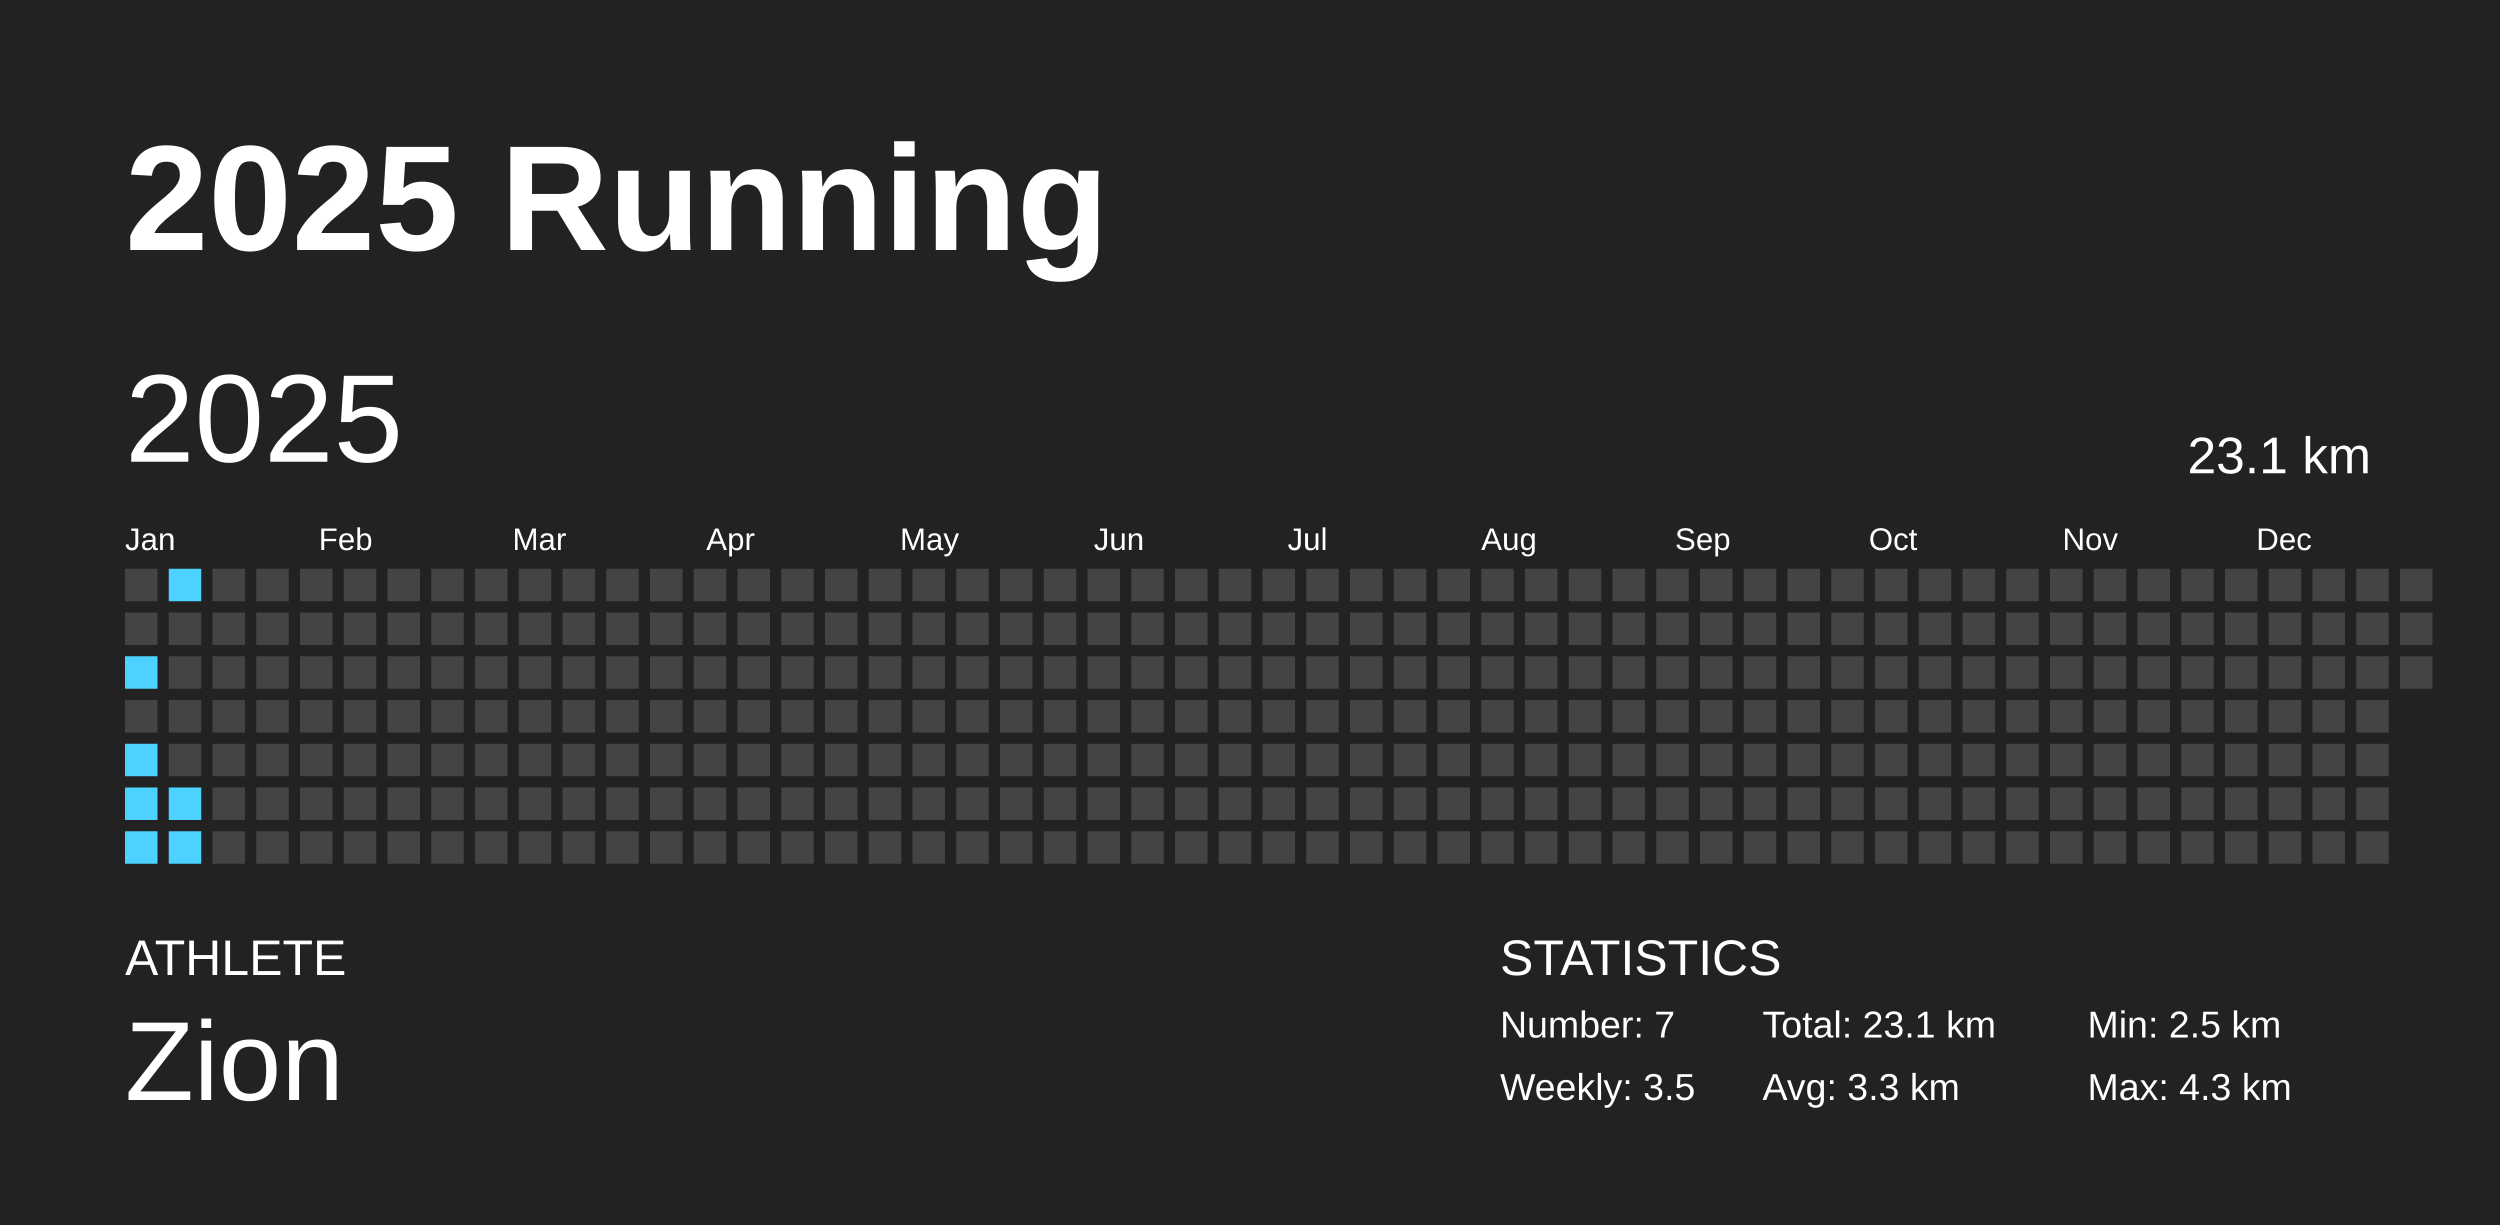
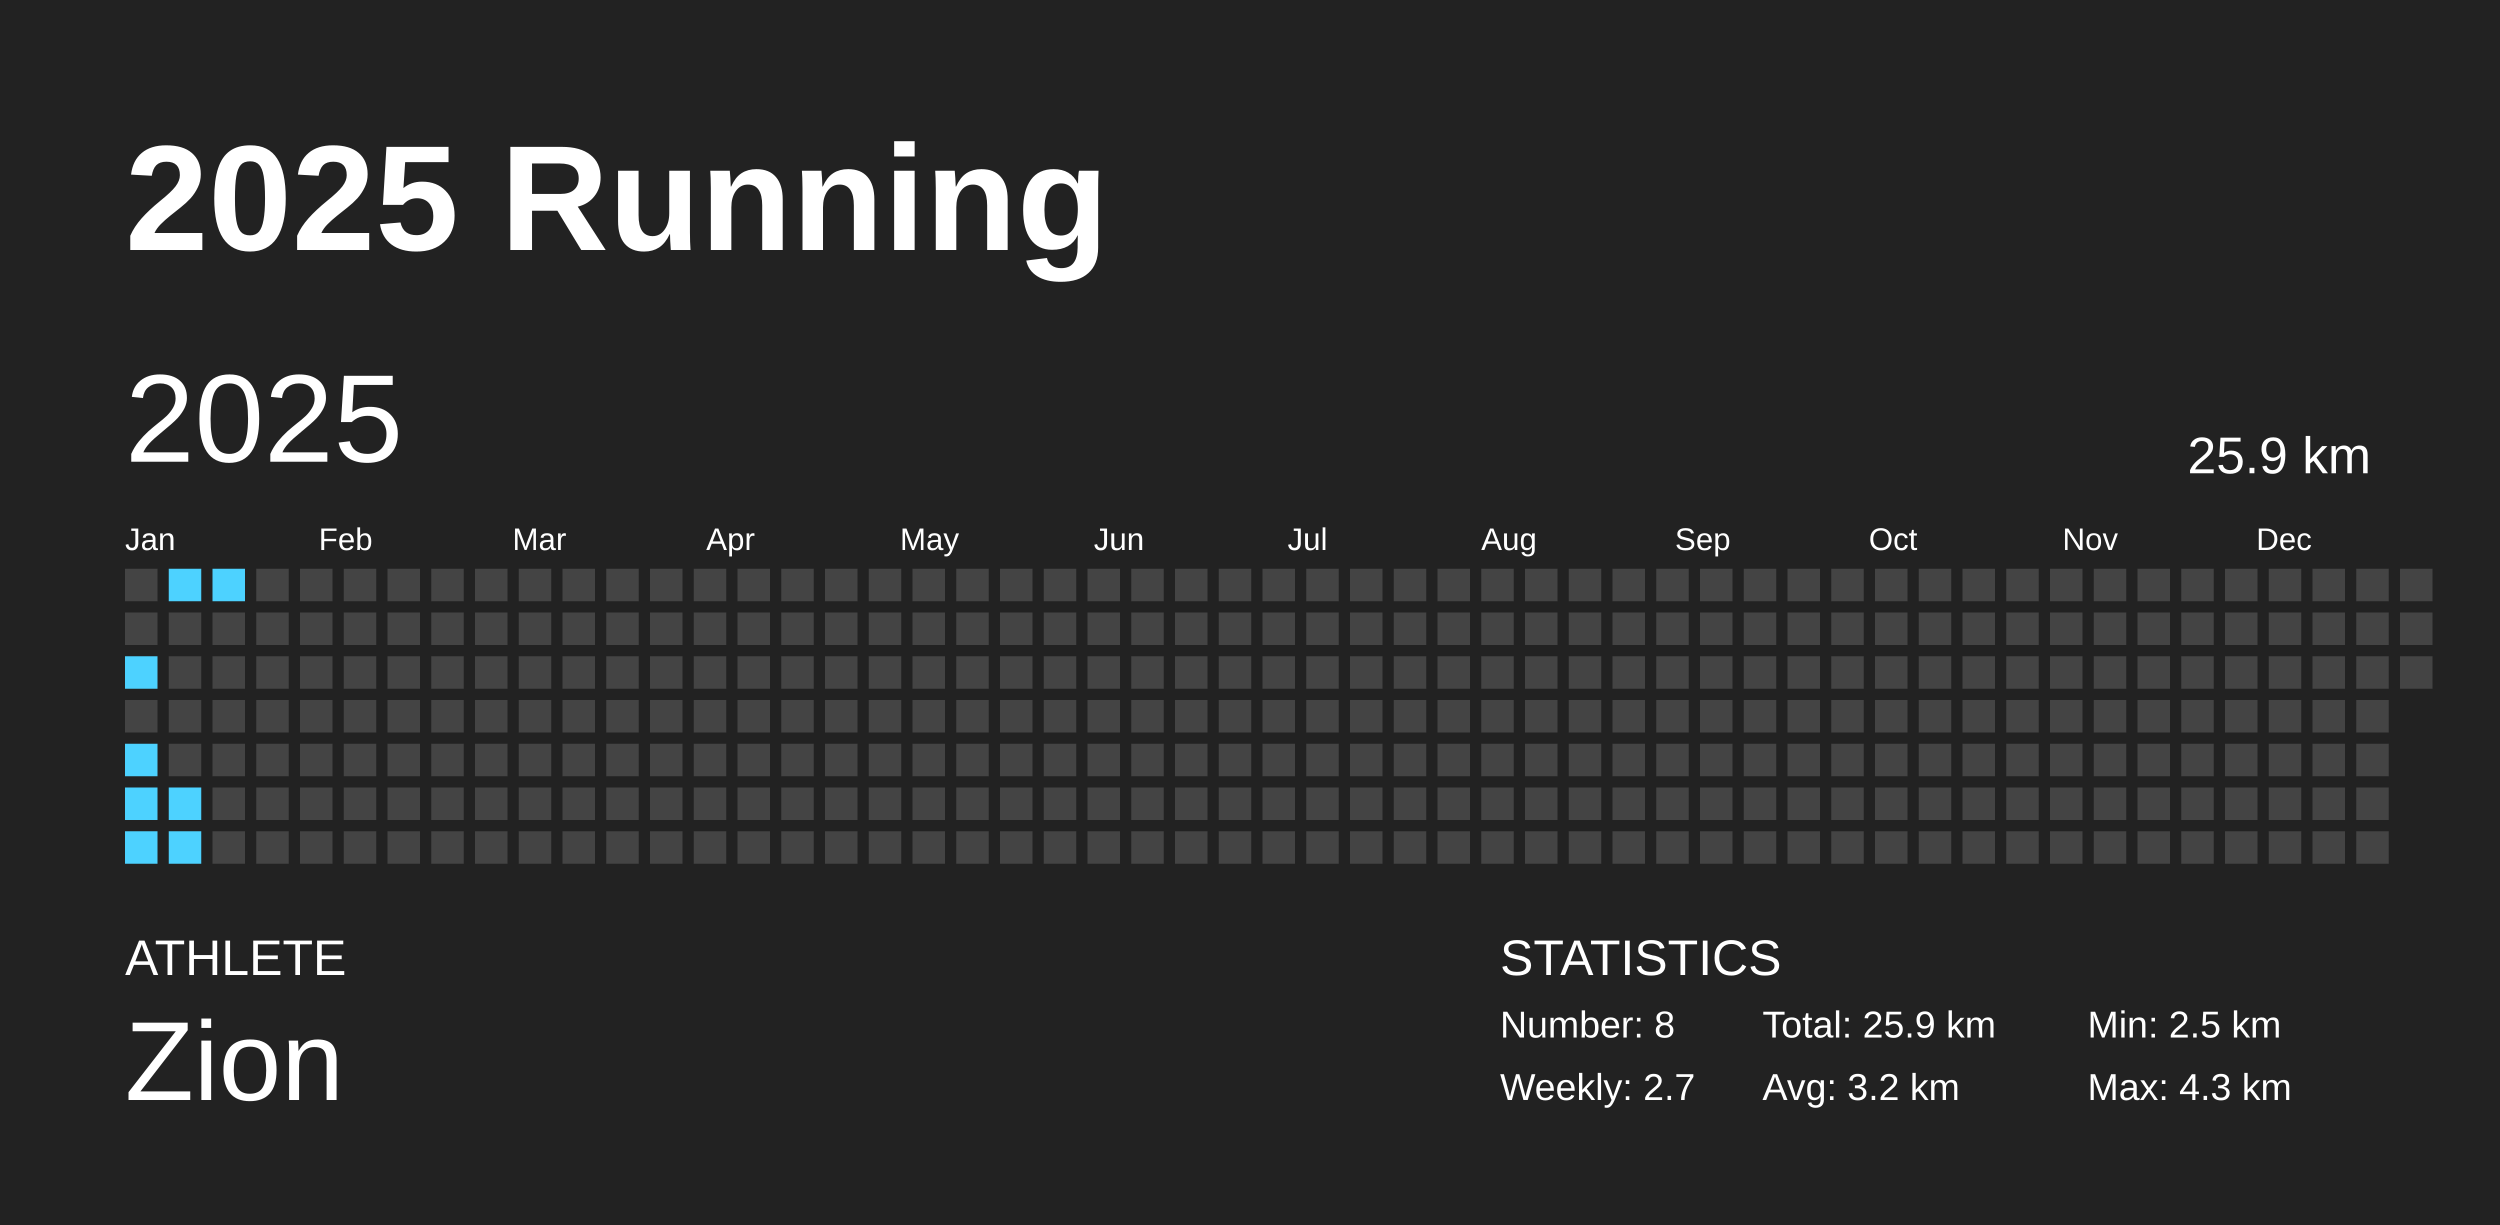
<svg xmlns="http://www.w3.org/2000/svg" baseProfile="full" height="98mm" version="1.1" viewBox="0,0,200,98" width="200mm">
  <defs />
  <rect fill="#222222" height="98" width="200" x="0" y="0" />
  <text fill="#FFFFFF" style="font-size:12px; font-family:Arial; font-weight:bold;" x="10" y="20">2025 Running</text>
  <text fill="#FFFFFF" style="font-size:4px; font-family:Arial" x="10" y="78">ATHLETE</text>
  <text fill="#FFFFFF" style="font-size:9px; font-family:Arial" x="10" y="88">Zion</text>
  <text fill="#FFFFFF" style="font-size:4px; font-family:Arial" x="120" y="78">STATISTICS</text>
-   <text fill="#FFFFFF" style="font-size:3px; font-family:Arial" x="120" y="83">Number: 7</text>
-   <text fill="#FFFFFF" style="font-size:3px; font-family:Arial" x="120" y="88">Weekly: 3.5</text>
-   <text fill="#FFFFFF" style="font-size:3px; font-family:Arial" x="141" y="83">Total: 23.1 km</text>
-   <text fill="#FFFFFF" style="font-size:3px; font-family:Arial" x="141" y="88">Avg: 3.3 km</text>
+   <text fill="#FFFFFF" style="font-size:3px; font-family:Arial" x="120" y="83">Number: 8</text>
+   <text fill="#FFFFFF" style="font-size:3px; font-family:Arial" x="120" y="88">Weekly: 2.7</text>
+   <text fill="#FFFFFF" style="font-size:3px; font-family:Arial" x="141" y="83">Total: 25.9 km</text>
+   <text fill="#FFFFFF" style="font-size:3px; font-family:Arial" x="141" y="88">Avg: 3.2 km</text>
  <text fill="#FFFFFF" style="font-size:3px; font-family:Arial" x="167" y="83">Min: 2.5 km</text>
  <text fill="#FFFFFF" style="font-size:3px; font-family:Arial" x="167" y="88">Max: 4.3 km</text>
  <text dominant-baseline="hanging" fill="#FFFFFF" style="font-size:10.0px; font-family:Arial;" x="10" y="30">2025</text>
-   <text dominant-baseline="hanging" fill="#FFFFFF" style="font-size:4.125px; font-family:Arial;" x="175" y="35">23.1 km</text>
+   <text dominant-baseline="hanging" fill="#FFFFFF" style="font-size:4.125px; font-family:Arial;" x="175" y="35">25.9 km</text>
  <text fill="#FFFFFF" style="font-size:2.5px; font-family:Arial" x="10.0" y="44">Jan</text>
  <text fill="#FFFFFF" style="font-size:2.5px; font-family:Arial" x="25.5" y="44">Feb</text>
  <text fill="#FFFFFF" style="font-size:2.5px; font-family:Arial" x="41.0" y="44">Mar</text>
  <text fill="#FFFFFF" style="font-size:2.5px; font-family:Arial" x="56.5" y="44">Apr</text>
  <text fill="#FFFFFF" style="font-size:2.5px; font-family:Arial" x="72.0" y="44">May</text>
  <text fill="#FFFFFF" style="font-size:2.5px; font-family:Arial" x="87.5" y="44">Jun</text>
  <text fill="#FFFFFF" style="font-size:2.5px; font-family:Arial" x="103.0" y="44">Jul</text>
  <text fill="#FFFFFF" style="font-size:2.5px; font-family:Arial" x="118.5" y="44">Aug</text>
  <text fill="#FFFFFF" style="font-size:2.5px; font-family:Arial" x="134.0" y="44">Sep</text>
  <text fill="#FFFFFF" style="font-size:2.5px; font-family:Arial" x="149.5" y="44">Oct</text>
  <text fill="#FFFFFF" style="font-size:2.5px; font-family:Arial" x="165.0" y="44">Nov</text>
  <text fill="#FFFFFF" style="font-size:2.5px; font-family:Arial" x="180.5" y="44">Dec</text>
  <rect fill="#444444" height="2.6" width="2.6" x="10.0" y="45.5" />
  <rect fill="#444444" height="2.6" width="2.6" x="10.0" y="49.0" />
  <rect fill="#4dd2ff" height="2.6" width="2.6" x="10.0" y="52.5" />
  <rect fill="#444444" height="2.6" width="2.6" x="10.0" y="56.0" />
  <rect fill="#4dd2ff" height="2.6" width="2.6" x="10.0" y="59.5" />
  <rect fill="#4dd2ff" height="2.6" width="2.6" x="10.0" y="63.0" />
  <rect fill="#4dd2ff" height="2.6" width="2.6" x="10.0" y="66.5" />
  <rect fill="#4dd2ff" height="2.6" width="2.6" x="13.5" y="45.5" />
  <rect fill="#444444" height="2.6" width="2.6" x="13.5" y="49.0" />
  <rect fill="#444444" height="2.6" width="2.6" x="13.5" y="52.5" />
  <rect fill="#444444" height="2.6" width="2.6" x="13.5" y="56.0" />
  <rect fill="#444444" height="2.6" width="2.6" x="13.5" y="59.5" />
  <rect fill="#4dd2ff" height="2.6" width="2.6" x="13.5" y="63.0" />
  <rect fill="#4dd2ff" height="2.6" width="2.6" x="13.5" y="66.5" />
-   <rect fill="#444444" height="2.6" width="2.6" x="17.0" y="45.5" />
+   <rect fill="#4dd2ff" height="2.6" width="2.6" x="17.0" y="45.5" />
  <rect fill="#444444" height="2.6" width="2.6" x="17.0" y="49.0" />
  <rect fill="#444444" height="2.6" width="2.6" x="17.0" y="52.5" />
  <rect fill="#444444" height="2.6" width="2.6" x="17.0" y="56.0" />
  <rect fill="#444444" height="2.6" width="2.6" x="17.0" y="59.5" />
  <rect fill="#444444" height="2.6" width="2.6" x="17.0" y="63.0" />
  <rect fill="#444444" height="2.6" width="2.6" x="17.0" y="66.5" />
  <rect fill="#444444" height="2.6" width="2.6" x="20.5" y="45.5" />
  <rect fill="#444444" height="2.6" width="2.6" x="20.5" y="49.0" />
  <rect fill="#444444" height="2.6" width="2.6" x="20.5" y="52.5" />
  <rect fill="#444444" height="2.6" width="2.6" x="20.5" y="56.0" />
  <rect fill="#444444" height="2.6" width="2.6" x="20.5" y="59.5" />
  <rect fill="#444444" height="2.6" width="2.6" x="20.5" y="63.0" />
  <rect fill="#444444" height="2.6" width="2.6" x="20.5" y="66.5" />
  <rect fill="#444444" height="2.6" width="2.6" x="24.0" y="45.5" />
  <rect fill="#444444" height="2.6" width="2.6" x="24.0" y="49.0" />
  <rect fill="#444444" height="2.6" width="2.6" x="24.0" y="52.5" />
  <rect fill="#444444" height="2.6" width="2.6" x="24.0" y="56.0" />
  <rect fill="#444444" height="2.6" width="2.6" x="24.0" y="59.5" />
  <rect fill="#444444" height="2.6" width="2.6" x="24.0" y="63.0" />
  <rect fill="#444444" height="2.6" width="2.6" x="24.0" y="66.5" />
  <rect fill="#444444" height="2.6" width="2.6" x="27.5" y="45.5" />
  <rect fill="#444444" height="2.6" width="2.6" x="27.5" y="49.0" />
  <rect fill="#444444" height="2.6" width="2.6" x="27.5" y="52.5" />
  <rect fill="#444444" height="2.6" width="2.6" x="27.5" y="56.0" />
  <rect fill="#444444" height="2.6" width="2.6" x="27.5" y="59.5" />
  <rect fill="#444444" height="2.6" width="2.6" x="27.5" y="63.0" />
  <rect fill="#444444" height="2.6" width="2.6" x="27.5" y="66.5" />
  <rect fill="#444444" height="2.6" width="2.6" x="31.0" y="45.5" />
  <rect fill="#444444" height="2.6" width="2.6" x="31.0" y="49.0" />
  <rect fill="#444444" height="2.6" width="2.6" x="31.0" y="52.5" />
  <rect fill="#444444" height="2.6" width="2.6" x="31.0" y="56.0" />
  <rect fill="#444444" height="2.6" width="2.6" x="31.0" y="59.5" />
  <rect fill="#444444" height="2.6" width="2.6" x="31.0" y="63.0" />
  <rect fill="#444444" height="2.6" width="2.6" x="31.0" y="66.5" />
  <rect fill="#444444" height="2.6" width="2.6" x="34.5" y="45.5" />
  <rect fill="#444444" height="2.6" width="2.6" x="34.5" y="49.0" />
  <rect fill="#444444" height="2.6" width="2.6" x="34.5" y="52.5" />
  <rect fill="#444444" height="2.6" width="2.6" x="34.5" y="56.0" />
  <rect fill="#444444" height="2.6" width="2.6" x="34.5" y="59.5" />
  <rect fill="#444444" height="2.6" width="2.6" x="34.5" y="63.0" />
  <rect fill="#444444" height="2.6" width="2.6" x="34.5" y="66.5" />
  <rect fill="#444444" height="2.6" width="2.6" x="38.0" y="45.5" />
  <rect fill="#444444" height="2.6" width="2.6" x="38.0" y="49.0" />
  <rect fill="#444444" height="2.6" width="2.6" x="38.0" y="52.5" />
  <rect fill="#444444" height="2.6" width="2.6" x="38.0" y="56.0" />
  <rect fill="#444444" height="2.6" width="2.6" x="38.0" y="59.5" />
  <rect fill="#444444" height="2.6" width="2.6" x="38.0" y="63.0" />
  <rect fill="#444444" height="2.6" width="2.6" x="38.0" y="66.5" />
  <rect fill="#444444" height="2.6" width="2.6" x="41.5" y="45.5" />
  <rect fill="#444444" height="2.6" width="2.6" x="41.5" y="49.0" />
  <rect fill="#444444" height="2.6" width="2.6" x="41.5" y="52.5" />
  <rect fill="#444444" height="2.6" width="2.6" x="41.5" y="56.0" />
  <rect fill="#444444" height="2.6" width="2.6" x="41.5" y="59.5" />
  <rect fill="#444444" height="2.6" width="2.6" x="41.5" y="63.0" />
  <rect fill="#444444" height="2.6" width="2.6" x="41.5" y="66.5" />
  <rect fill="#444444" height="2.6" width="2.6" x="45.0" y="45.5" />
  <rect fill="#444444" height="2.6" width="2.6" x="45.0" y="49.0" />
  <rect fill="#444444" height="2.6" width="2.6" x="45.0" y="52.5" />
  <rect fill="#444444" height="2.6" width="2.6" x="45.0" y="56.0" />
  <rect fill="#444444" height="2.6" width="2.6" x="45.0" y="59.5" />
  <rect fill="#444444" height="2.6" width="2.6" x="45.0" y="63.0" />
  <rect fill="#444444" height="2.6" width="2.6" x="45.0" y="66.5" />
  <rect fill="#444444" height="2.6" width="2.6" x="48.5" y="45.5" />
  <rect fill="#444444" height="2.6" width="2.6" x="48.5" y="49.0" />
  <rect fill="#444444" height="2.6" width="2.6" x="48.5" y="52.5" />
  <rect fill="#444444" height="2.6" width="2.6" x="48.5" y="56.0" />
  <rect fill="#444444" height="2.6" width="2.6" x="48.5" y="59.5" />
  <rect fill="#444444" height="2.6" width="2.6" x="48.5" y="63.0" />
  <rect fill="#444444" height="2.6" width="2.6" x="48.5" y="66.5" />
  <rect fill="#444444" height="2.6" width="2.6" x="52.0" y="45.5" />
  <rect fill="#444444" height="2.6" width="2.6" x="52.0" y="49.0" />
  <rect fill="#444444" height="2.6" width="2.6" x="52.0" y="52.5" />
  <rect fill="#444444" height="2.6" width="2.6" x="52.0" y="56.0" />
  <rect fill="#444444" height="2.6" width="2.6" x="52.0" y="59.5" />
  <rect fill="#444444" height="2.6" width="2.6" x="52.0" y="63.0" />
  <rect fill="#444444" height="2.6" width="2.6" x="52.0" y="66.5" />
  <rect fill="#444444" height="2.6" width="2.6" x="55.5" y="45.5" />
  <rect fill="#444444" height="2.6" width="2.6" x="55.5" y="49.0" />
  <rect fill="#444444" height="2.6" width="2.6" x="55.5" y="52.5" />
  <rect fill="#444444" height="2.6" width="2.6" x="55.5" y="56.0" />
  <rect fill="#444444" height="2.6" width="2.6" x="55.5" y="59.5" />
  <rect fill="#444444" height="2.6" width="2.6" x="55.5" y="63.0" />
  <rect fill="#444444" height="2.6" width="2.6" x="55.5" y="66.5" />
  <rect fill="#444444" height="2.6" width="2.6" x="59.0" y="45.5" />
  <rect fill="#444444" height="2.6" width="2.6" x="59.0" y="49.0" />
  <rect fill="#444444" height="2.6" width="2.6" x="59.0" y="52.5" />
  <rect fill="#444444" height="2.6" width="2.6" x="59.0" y="56.0" />
  <rect fill="#444444" height="2.6" width="2.6" x="59.0" y="59.5" />
  <rect fill="#444444" height="2.6" width="2.6" x="59.0" y="63.0" />
  <rect fill="#444444" height="2.6" width="2.6" x="59.0" y="66.5" />
  <rect fill="#444444" height="2.6" width="2.6" x="62.5" y="45.5" />
  <rect fill="#444444" height="2.6" width="2.6" x="62.5" y="49.0" />
  <rect fill="#444444" height="2.6" width="2.6" x="62.5" y="52.5" />
  <rect fill="#444444" height="2.6" width="2.6" x="62.5" y="56.0" />
  <rect fill="#444444" height="2.6" width="2.6" x="62.5" y="59.5" />
  <rect fill="#444444" height="2.6" width="2.6" x="62.5" y="63.0" />
  <rect fill="#444444" height="2.6" width="2.6" x="62.5" y="66.5" />
  <rect fill="#444444" height="2.6" width="2.6" x="66.0" y="45.5" />
  <rect fill="#444444" height="2.6" width="2.6" x="66.0" y="49.0" />
  <rect fill="#444444" height="2.6" width="2.6" x="66.0" y="52.5" />
  <rect fill="#444444" height="2.6" width="2.6" x="66.0" y="56.0" />
  <rect fill="#444444" height="2.6" width="2.6" x="66.0" y="59.5" />
  <rect fill="#444444" height="2.6" width="2.6" x="66.0" y="63.0" />
  <rect fill="#444444" height="2.6" width="2.6" x="66.0" y="66.5" />
  <rect fill="#444444" height="2.6" width="2.6" x="69.5" y="45.5" />
  <rect fill="#444444" height="2.6" width="2.6" x="69.5" y="49.0" />
  <rect fill="#444444" height="2.6" width="2.6" x="69.5" y="52.5" />
  <rect fill="#444444" height="2.6" width="2.6" x="69.5" y="56.0" />
  <rect fill="#444444" height="2.6" width="2.6" x="69.5" y="59.5" />
  <rect fill="#444444" height="2.6" width="2.6" x="69.5" y="63.0" />
  <rect fill="#444444" height="2.6" width="2.6" x="69.5" y="66.5" />
  <rect fill="#444444" height="2.6" width="2.6" x="73.0" y="45.5" />
  <rect fill="#444444" height="2.6" width="2.6" x="73.0" y="49.0" />
  <rect fill="#444444" height="2.6" width="2.6" x="73.0" y="52.5" />
  <rect fill="#444444" height="2.6" width="2.6" x="73.0" y="56.0" />
  <rect fill="#444444" height="2.6" width="2.6" x="73.0" y="59.5" />
  <rect fill="#444444" height="2.6" width="2.6" x="73.0" y="63.0" />
  <rect fill="#444444" height="2.6" width="2.6" x="73.0" y="66.5" />
  <rect fill="#444444" height="2.6" width="2.6" x="76.5" y="45.5" />
  <rect fill="#444444" height="2.6" width="2.6" x="76.5" y="49.0" />
  <rect fill="#444444" height="2.6" width="2.6" x="76.5" y="52.5" />
  <rect fill="#444444" height="2.6" width="2.6" x="76.5" y="56.0" />
  <rect fill="#444444" height="2.6" width="2.6" x="76.5" y="59.5" />
  <rect fill="#444444" height="2.6" width="2.6" x="76.5" y="63.0" />
  <rect fill="#444444" height="2.6" width="2.6" x="76.5" y="66.5" />
  <rect fill="#444444" height="2.6" width="2.6" x="80.0" y="45.5" />
  <rect fill="#444444" height="2.6" width="2.6" x="80.0" y="49.0" />
  <rect fill="#444444" height="2.6" width="2.6" x="80.0" y="52.5" />
  <rect fill="#444444" height="2.6" width="2.6" x="80.0" y="56.0" />
  <rect fill="#444444" height="2.6" width="2.6" x="80.0" y="59.5" />
  <rect fill="#444444" height="2.6" width="2.6" x="80.0" y="63.0" />
  <rect fill="#444444" height="2.6" width="2.6" x="80.0" y="66.5" />
  <rect fill="#444444" height="2.6" width="2.6" x="83.5" y="45.5" />
  <rect fill="#444444" height="2.6" width="2.6" x="83.5" y="49.0" />
  <rect fill="#444444" height="2.6" width="2.6" x="83.5" y="52.5" />
  <rect fill="#444444" height="2.6" width="2.6" x="83.5" y="56.0" />
  <rect fill="#444444" height="2.6" width="2.6" x="83.5" y="59.5" />
  <rect fill="#444444" height="2.6" width="2.6" x="83.5" y="63.0" />
  <rect fill="#444444" height="2.6" width="2.6" x="83.5" y="66.5" />
  <rect fill="#444444" height="2.6" width="2.6" x="87.0" y="45.5" />
  <rect fill="#444444" height="2.6" width="2.6" x="87.0" y="49.0" />
  <rect fill="#444444" height="2.6" width="2.6" x="87.0" y="52.5" />
  <rect fill="#444444" height="2.6" width="2.6" x="87.0" y="56.0" />
  <rect fill="#444444" height="2.6" width="2.6" x="87.0" y="59.5" />
  <rect fill="#444444" height="2.6" width="2.6" x="87.0" y="63.0" />
  <rect fill="#444444" height="2.6" width="2.6" x="87.0" y="66.5" />
  <rect fill="#444444" height="2.6" width="2.6" x="90.5" y="45.5" />
  <rect fill="#444444" height="2.6" width="2.6" x="90.5" y="49.0" />
  <rect fill="#444444" height="2.6" width="2.6" x="90.5" y="52.5" />
  <rect fill="#444444" height="2.6" width="2.6" x="90.5" y="56.0" />
  <rect fill="#444444" height="2.6" width="2.6" x="90.5" y="59.5" />
  <rect fill="#444444" height="2.6" width="2.6" x="90.5" y="63.0" />
  <rect fill="#444444" height="2.6" width="2.6" x="90.5" y="66.5" />
  <rect fill="#444444" height="2.6" width="2.6" x="94.0" y="45.5" />
  <rect fill="#444444" height="2.6" width="2.6" x="94.0" y="49.0" />
  <rect fill="#444444" height="2.6" width="2.6" x="94.0" y="52.5" />
  <rect fill="#444444" height="2.6" width="2.6" x="94.0" y="56.0" />
  <rect fill="#444444" height="2.6" width="2.6" x="94.0" y="59.5" />
  <rect fill="#444444" height="2.6" width="2.6" x="94.0" y="63.0" />
  <rect fill="#444444" height="2.6" width="2.6" x="94.0" y="66.5" />
  <rect fill="#444444" height="2.6" width="2.6" x="97.5" y="45.5" />
  <rect fill="#444444" height="2.6" width="2.6" x="97.5" y="49.0" />
  <rect fill="#444444" height="2.6" width="2.6" x="97.5" y="52.5" />
  <rect fill="#444444" height="2.6" width="2.6" x="97.5" y="56.0" />
  <rect fill="#444444" height="2.6" width="2.6" x="97.5" y="59.5" />
  <rect fill="#444444" height="2.6" width="2.6" x="97.5" y="63.0" />
  <rect fill="#444444" height="2.6" width="2.6" x="97.5" y="66.5" />
  <rect fill="#444444" height="2.6" width="2.6" x="101.0" y="45.5" />
  <rect fill="#444444" height="2.6" width="2.6" x="101.0" y="49.0" />
  <rect fill="#444444" height="2.6" width="2.6" x="101.0" y="52.5" />
  <rect fill="#444444" height="2.6" width="2.6" x="101.0" y="56.0" />
  <rect fill="#444444" height="2.6" width="2.6" x="101.0" y="59.5" />
  <rect fill="#444444" height="2.6" width="2.6" x="101.0" y="63.0" />
  <rect fill="#444444" height="2.6" width="2.6" x="101.0" y="66.5" />
  <rect fill="#444444" height="2.6" width="2.6" x="104.5" y="45.5" />
  <rect fill="#444444" height="2.6" width="2.6" x="104.5" y="49.0" />
  <rect fill="#444444" height="2.6" width="2.6" x="104.5" y="52.5" />
  <rect fill="#444444" height="2.6" width="2.6" x="104.5" y="56.0" />
  <rect fill="#444444" height="2.6" width="2.6" x="104.5" y="59.5" />
  <rect fill="#444444" height="2.6" width="2.6" x="104.5" y="63.0" />
  <rect fill="#444444" height="2.6" width="2.6" x="104.5" y="66.5" />
  <rect fill="#444444" height="2.6" width="2.6" x="108.0" y="45.5" />
  <rect fill="#444444" height="2.6" width="2.6" x="108.0" y="49.0" />
  <rect fill="#444444" height="2.6" width="2.6" x="108.0" y="52.5" />
  <rect fill="#444444" height="2.6" width="2.6" x="108.0" y="56.0" />
  <rect fill="#444444" height="2.6" width="2.6" x="108.0" y="59.5" />
  <rect fill="#444444" height="2.6" width="2.6" x="108.0" y="63.0" />
  <rect fill="#444444" height="2.6" width="2.6" x="108.0" y="66.5" />
  <rect fill="#444444" height="2.6" width="2.6" x="111.5" y="45.5" />
  <rect fill="#444444" height="2.6" width="2.6" x="111.5" y="49.0" />
  <rect fill="#444444" height="2.6" width="2.6" x="111.5" y="52.5" />
  <rect fill="#444444" height="2.6" width="2.6" x="111.5" y="56.0" />
  <rect fill="#444444" height="2.6" width="2.6" x="111.5" y="59.5" />
  <rect fill="#444444" height="2.6" width="2.6" x="111.5" y="63.0" />
  <rect fill="#444444" height="2.6" width="2.6" x="111.5" y="66.5" />
  <rect fill="#444444" height="2.6" width="2.6" x="115.0" y="45.5" />
  <rect fill="#444444" height="2.6" width="2.6" x="115.0" y="49.0" />
  <rect fill="#444444" height="2.6" width="2.6" x="115.0" y="52.5" />
  <rect fill="#444444" height="2.6" width="2.6" x="115.0" y="56.0" />
  <rect fill="#444444" height="2.6" width="2.6" x="115.0" y="59.5" />
  <rect fill="#444444" height="2.6" width="2.6" x="115.0" y="63.0" />
  <rect fill="#444444" height="2.6" width="2.6" x="115.0" y="66.5" />
  <rect fill="#444444" height="2.6" width="2.6" x="118.5" y="45.5" />
  <rect fill="#444444" height="2.6" width="2.6" x="118.5" y="49.0" />
  <rect fill="#444444" height="2.6" width="2.6" x="118.5" y="52.5" />
  <rect fill="#444444" height="2.6" width="2.6" x="118.5" y="56.0" />
  <rect fill="#444444" height="2.6" width="2.6" x="118.5" y="59.5" />
  <rect fill="#444444" height="2.6" width="2.6" x="118.5" y="63.0" />
  <rect fill="#444444" height="2.6" width="2.6" x="118.5" y="66.5" />
  <rect fill="#444444" height="2.6" width="2.6" x="122.0" y="45.5" />
  <rect fill="#444444" height="2.6" width="2.6" x="122.0" y="49.0" />
  <rect fill="#444444" height="2.6" width="2.6" x="122.0" y="52.5" />
  <rect fill="#444444" height="2.6" width="2.6" x="122.0" y="56.0" />
  <rect fill="#444444" height="2.6" width="2.6" x="122.0" y="59.5" />
  <rect fill="#444444" height="2.6" width="2.6" x="122.0" y="63.0" />
  <rect fill="#444444" height="2.6" width="2.6" x="122.0" y="66.5" />
  <rect fill="#444444" height="2.6" width="2.6" x="125.5" y="45.5" />
  <rect fill="#444444" height="2.6" width="2.6" x="125.5" y="49.0" />
  <rect fill="#444444" height="2.6" width="2.6" x="125.5" y="52.5" />
  <rect fill="#444444" height="2.6" width="2.6" x="125.5" y="56.0" />
  <rect fill="#444444" height="2.6" width="2.6" x="125.5" y="59.5" />
  <rect fill="#444444" height="2.6" width="2.6" x="125.5" y="63.0" />
  <rect fill="#444444" height="2.6" width="2.6" x="125.5" y="66.5" />
  <rect fill="#444444" height="2.6" width="2.6" x="129.0" y="45.5" />
  <rect fill="#444444" height="2.6" width="2.6" x="129.0" y="49.0" />
  <rect fill="#444444" height="2.6" width="2.6" x="129.0" y="52.5" />
  <rect fill="#444444" height="2.6" width="2.6" x="129.0" y="56.0" />
  <rect fill="#444444" height="2.6" width="2.6" x="129.0" y="59.5" />
  <rect fill="#444444" height="2.6" width="2.6" x="129.0" y="63.0" />
  <rect fill="#444444" height="2.6" width="2.6" x="129.0" y="66.5" />
  <rect fill="#444444" height="2.6" width="2.6" x="132.5" y="45.5" />
  <rect fill="#444444" height="2.6" width="2.6" x="132.5" y="49.0" />
  <rect fill="#444444" height="2.6" width="2.6" x="132.5" y="52.5" />
  <rect fill="#444444" height="2.6" width="2.6" x="132.5" y="56.0" />
  <rect fill="#444444" height="2.6" width="2.6" x="132.5" y="59.5" />
  <rect fill="#444444" height="2.6" width="2.6" x="132.5" y="63.0" />
  <rect fill="#444444" height="2.6" width="2.6" x="132.5" y="66.5" />
  <rect fill="#444444" height="2.6" width="2.6" x="136.0" y="45.5" />
  <rect fill="#444444" height="2.6" width="2.6" x="136.0" y="49.0" />
  <rect fill="#444444" height="2.6" width="2.6" x="136.0" y="52.5" />
  <rect fill="#444444" height="2.6" width="2.6" x="136.0" y="56.0" />
  <rect fill="#444444" height="2.6" width="2.6" x="136.0" y="59.5" />
  <rect fill="#444444" height="2.6" width="2.6" x="136.0" y="63.0" />
  <rect fill="#444444" height="2.6" width="2.6" x="136.0" y="66.5" />
  <rect fill="#444444" height="2.6" width="2.6" x="139.5" y="45.5" />
  <rect fill="#444444" height="2.6" width="2.6" x="139.5" y="49.0" />
  <rect fill="#444444" height="2.6" width="2.6" x="139.5" y="52.5" />
  <rect fill="#444444" height="2.6" width="2.6" x="139.5" y="56.0" />
  <rect fill="#444444" height="2.6" width="2.6" x="139.5" y="59.5" />
  <rect fill="#444444" height="2.6" width="2.6" x="139.5" y="63.0" />
  <rect fill="#444444" height="2.6" width="2.6" x="139.5" y="66.5" />
  <rect fill="#444444" height="2.6" width="2.6" x="143.0" y="45.5" />
  <rect fill="#444444" height="2.6" width="2.6" x="143.0" y="49.0" />
  <rect fill="#444444" height="2.6" width="2.6" x="143.0" y="52.5" />
  <rect fill="#444444" height="2.6" width="2.6" x="143.0" y="56.0" />
  <rect fill="#444444" height="2.6" width="2.6" x="143.0" y="59.5" />
  <rect fill="#444444" height="2.6" width="2.6" x="143.0" y="63.0" />
  <rect fill="#444444" height="2.6" width="2.6" x="143.0" y="66.5" />
  <rect fill="#444444" height="2.6" width="2.6" x="146.5" y="45.5" />
  <rect fill="#444444" height="2.6" width="2.6" x="146.5" y="49.0" />
  <rect fill="#444444" height="2.6" width="2.6" x="146.5" y="52.5" />
  <rect fill="#444444" height="2.6" width="2.6" x="146.5" y="56.0" />
  <rect fill="#444444" height="2.6" width="2.6" x="146.5" y="59.5" />
  <rect fill="#444444" height="2.6" width="2.6" x="146.5" y="63.0" />
  <rect fill="#444444" height="2.6" width="2.6" x="146.5" y="66.5" />
  <rect fill="#444444" height="2.6" width="2.6" x="150.0" y="45.5" />
  <rect fill="#444444" height="2.6" width="2.6" x="150.0" y="49.0" />
  <rect fill="#444444" height="2.6" width="2.6" x="150.0" y="52.5" />
  <rect fill="#444444" height="2.6" width="2.6" x="150.0" y="56.0" />
  <rect fill="#444444" height="2.6" width="2.6" x="150.0" y="59.5" />
  <rect fill="#444444" height="2.6" width="2.6" x="150.0" y="63.0" />
  <rect fill="#444444" height="2.6" width="2.6" x="150.0" y="66.5" />
  <rect fill="#444444" height="2.6" width="2.6" x="153.5" y="45.5" />
  <rect fill="#444444" height="2.6" width="2.6" x="153.5" y="49.0" />
  <rect fill="#444444" height="2.6" width="2.6" x="153.5" y="52.5" />
  <rect fill="#444444" height="2.6" width="2.6" x="153.5" y="56.0" />
  <rect fill="#444444" height="2.6" width="2.6" x="153.5" y="59.5" />
  <rect fill="#444444" height="2.6" width="2.6" x="153.5" y="63.0" />
  <rect fill="#444444" height="2.6" width="2.6" x="153.5" y="66.5" />
  <rect fill="#444444" height="2.6" width="2.6" x="157.0" y="45.5" />
  <rect fill="#444444" height="2.6" width="2.6" x="157.0" y="49.0" />
  <rect fill="#444444" height="2.6" width="2.6" x="157.0" y="52.5" />
  <rect fill="#444444" height="2.6" width="2.6" x="157.0" y="56.0" />
  <rect fill="#444444" height="2.6" width="2.6" x="157.0" y="59.5" />
  <rect fill="#444444" height="2.6" width="2.6" x="157.0" y="63.0" />
  <rect fill="#444444" height="2.6" width="2.6" x="157.0" y="66.5" />
  <rect fill="#444444" height="2.6" width="2.6" x="160.5" y="45.5" />
  <rect fill="#444444" height="2.6" width="2.6" x="160.5" y="49.0" />
  <rect fill="#444444" height="2.6" width="2.6" x="160.5" y="52.5" />
  <rect fill="#444444" height="2.6" width="2.6" x="160.5" y="56.0" />
  <rect fill="#444444" height="2.6" width="2.6" x="160.5" y="59.5" />
  <rect fill="#444444" height="2.6" width="2.6" x="160.5" y="63.0" />
  <rect fill="#444444" height="2.6" width="2.6" x="160.5" y="66.5" />
  <rect fill="#444444" height="2.6" width="2.6" x="164.0" y="45.5" />
  <rect fill="#444444" height="2.6" width="2.6" x="164.0" y="49.0" />
  <rect fill="#444444" height="2.6" width="2.6" x="164.0" y="52.5" />
  <rect fill="#444444" height="2.6" width="2.6" x="164.0" y="56.0" />
  <rect fill="#444444" height="2.6" width="2.6" x="164.0" y="59.5" />
  <rect fill="#444444" height="2.6" width="2.6" x="164.0" y="63.0" />
  <rect fill="#444444" height="2.6" width="2.6" x="164.0" y="66.5" />
  <rect fill="#444444" height="2.6" width="2.6" x="167.5" y="45.5" />
  <rect fill="#444444" height="2.6" width="2.6" x="167.5" y="49.0" />
  <rect fill="#444444" height="2.6" width="2.6" x="167.5" y="52.5" />
  <rect fill="#444444" height="2.6" width="2.6" x="167.5" y="56.0" />
  <rect fill="#444444" height="2.6" width="2.6" x="167.5" y="59.5" />
  <rect fill="#444444" height="2.6" width="2.6" x="167.5" y="63.0" />
  <rect fill="#444444" height="2.6" width="2.6" x="167.5" y="66.5" />
  <rect fill="#444444" height="2.6" width="2.6" x="171.0" y="45.5" />
  <rect fill="#444444" height="2.6" width="2.6" x="171.0" y="49.0" />
  <rect fill="#444444" height="2.6" width="2.6" x="171.0" y="52.5" />
  <rect fill="#444444" height="2.6" width="2.6" x="171.0" y="56.0" />
  <rect fill="#444444" height="2.6" width="2.6" x="171.0" y="59.5" />
  <rect fill="#444444" height="2.6" width="2.6" x="171.0" y="63.0" />
  <rect fill="#444444" height="2.6" width="2.6" x="171.0" y="66.5" />
  <rect fill="#444444" height="2.6" width="2.6" x="174.5" y="45.5" />
  <rect fill="#444444" height="2.6" width="2.6" x="174.5" y="49.0" />
  <rect fill="#444444" height="2.6" width="2.6" x="174.5" y="52.5" />
  <rect fill="#444444" height="2.6" width="2.6" x="174.5" y="56.0" />
  <rect fill="#444444" height="2.6" width="2.6" x="174.5" y="59.5" />
  <rect fill="#444444" height="2.6" width="2.6" x="174.5" y="63.0" />
  <rect fill="#444444" height="2.6" width="2.6" x="174.5" y="66.5" />
  <rect fill="#444444" height="2.6" width="2.6" x="178.0" y="45.5" />
  <rect fill="#444444" height="2.6" width="2.6" x="178.0" y="49.0" />
  <rect fill="#444444" height="2.6" width="2.6" x="178.0" y="52.5" />
  <rect fill="#444444" height="2.6" width="2.6" x="178.0" y="56.0" />
  <rect fill="#444444" height="2.6" width="2.6" x="178.0" y="59.5" />
  <rect fill="#444444" height="2.6" width="2.6" x="178.0" y="63.0" />
  <rect fill="#444444" height="2.6" width="2.6" x="178.0" y="66.5" />
  <rect fill="#444444" height="2.6" width="2.6" x="181.5" y="45.5" />
  <rect fill="#444444" height="2.6" width="2.6" x="181.5" y="49.0" />
  <rect fill="#444444" height="2.6" width="2.6" x="181.5" y="52.5" />
  <rect fill="#444444" height="2.6" width="2.6" x="181.5" y="56.0" />
  <rect fill="#444444" height="2.6" width="2.6" x="181.5" y="59.5" />
  <rect fill="#444444" height="2.6" width="2.6" x="181.5" y="63.0" />
  <rect fill="#444444" height="2.6" width="2.6" x="181.5" y="66.5" />
  <rect fill="#444444" height="2.6" width="2.6" x="185.0" y="45.5" />
  <rect fill="#444444" height="2.6" width="2.6" x="185.0" y="49.0" />
  <rect fill="#444444" height="2.6" width="2.6" x="185.0" y="52.5" />
  <rect fill="#444444" height="2.6" width="2.6" x="185.0" y="56.0" />
  <rect fill="#444444" height="2.6" width="2.6" x="185.0" y="59.5" />
  <rect fill="#444444" height="2.6" width="2.6" x="185.0" y="63.0" />
  <rect fill="#444444" height="2.6" width="2.6" x="185.0" y="66.5" />
  <rect fill="#444444" height="2.6" width="2.6" x="188.5" y="45.5" />
  <rect fill="#444444" height="2.6" width="2.6" x="188.5" y="49.0" />
  <rect fill="#444444" height="2.6" width="2.6" x="188.5" y="52.5" />
  <rect fill="#444444" height="2.6" width="2.6" x="188.5" y="56.0" />
  <rect fill="#444444" height="2.6" width="2.6" x="188.5" y="59.5" />
  <rect fill="#444444" height="2.6" width="2.6" x="188.5" y="63.0" />
  <rect fill="#444444" height="2.6" width="2.6" x="188.5" y="66.5" />
  <rect fill="#444444" height="2.6" width="2.6" x="192.0" y="45.5" />
  <rect fill="#444444" height="2.6" width="2.6" x="192.0" y="49.0" />
  <rect fill="#444444" height="2.6" width="2.6" x="192.0" y="52.5" />
</svg>
